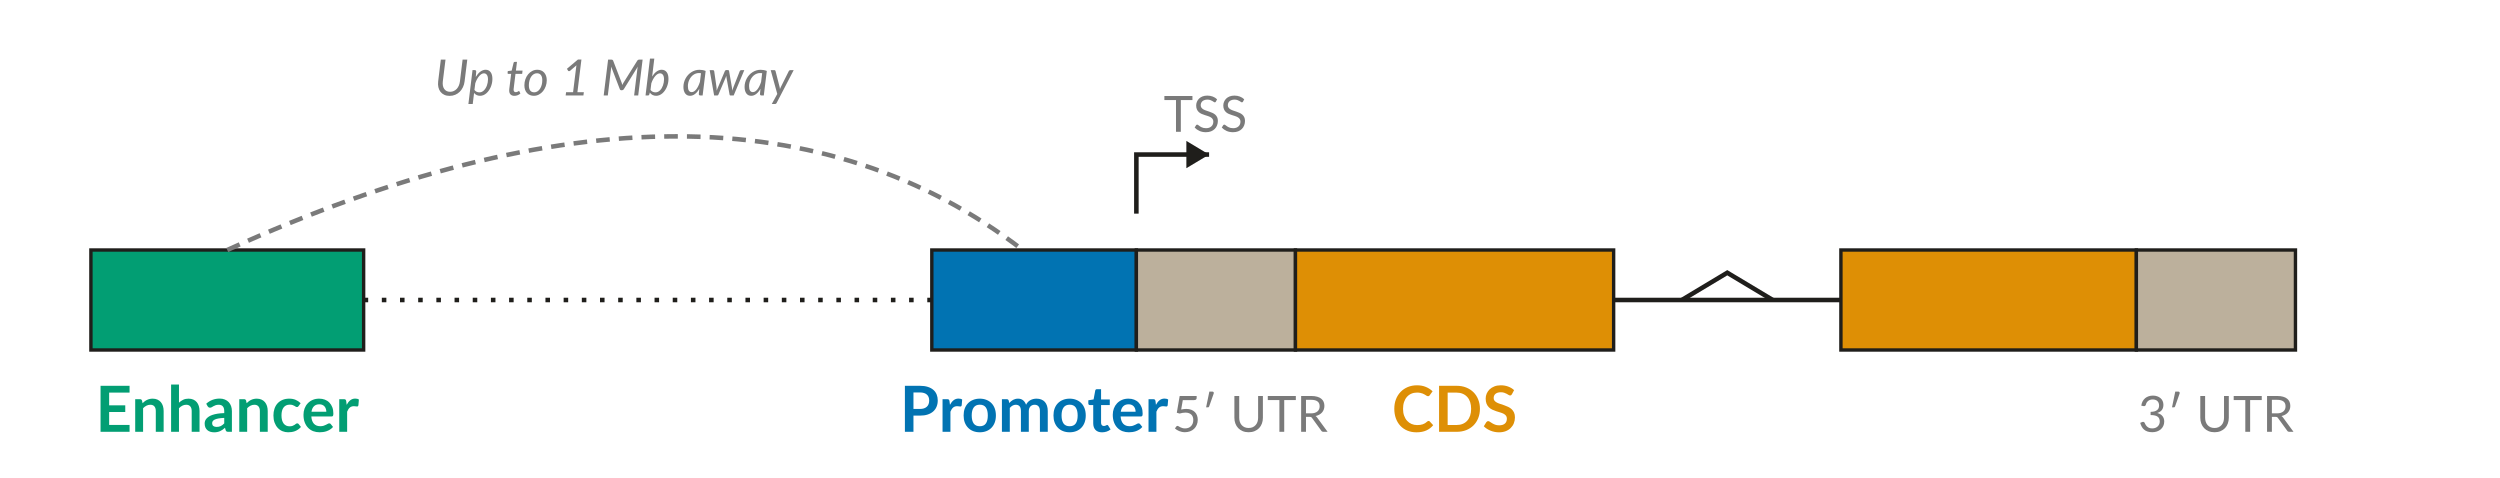
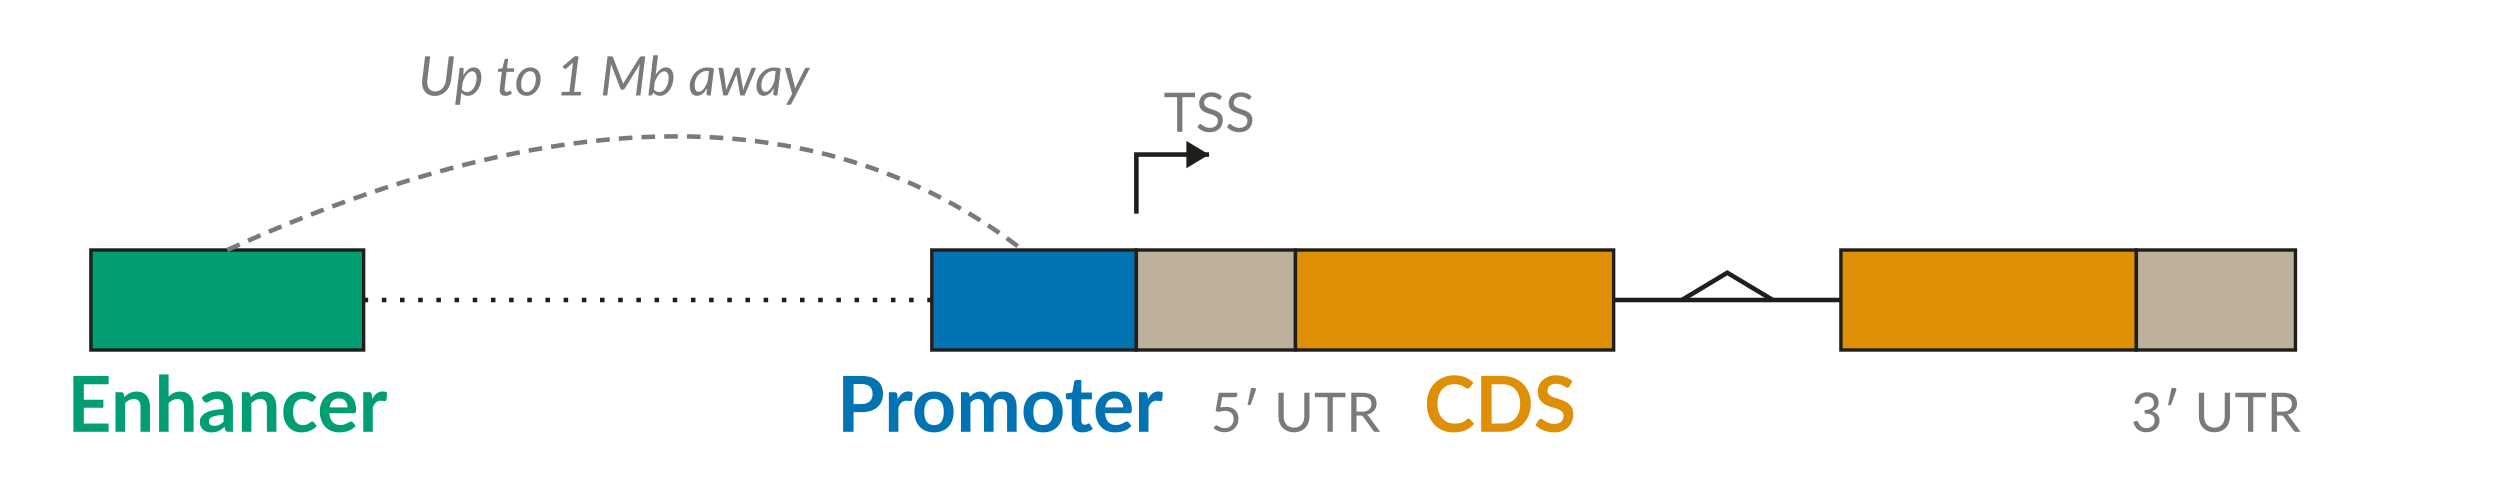
<svg xmlns="http://www.w3.org/2000/svg" viewBox="0 0 1100 210" preserveAspectRatio="xMidYMid meet">
  <defs>
    <style>
      .ink   { fill: #1f1e1b; }
      .muted { fill: #7a7a7a; }
-       .label-bold { font-family: 'Lato', sans-serif; font-size: 30px; font-weight: 700; }
-       .clade { font-family: 'Lato', sans-serif; font-size: 28px; }
+       .label-bold { font-family: 'Lato', sans-serif; font-size: 36px; font-weight: 700; }
+       .clade { font-family: 'Lato', sans-serif; font-size: 34px; }
      /* Smaller variant for non-focal regions (UTRs) so they don't crowd
-          the focal Promoter/CDS labels at the new size. */
-       .clade-small { font-family: 'Lato', sans-serif; font-size: 22px; }
-       .micro { font-family: 'Lato', sans-serif; font-size: 22px; }
+          the focal Promoter/CDS/Enhancer labels at the new size. */
+       .clade-small { font-family: 'Lato', sans-serif; font-size: 24px; }
+       .micro { font-family: 'Lato', sans-serif; font-size: 24px; }
    </style>
  </defs>
  <g transform="translate(40, 50)">
    <rect x="0" y="60" width="120" height="44" fill="#029e73" stroke="#1f1e1b" stroke-width="1.5" />
    <path d="M 60 60 Q 280 -40 410 60" stroke="#7a7a7a" stroke-width="2" stroke-dasharray="6 4" fill="none" />
    <text x="230" y="-8" text-anchor="middle" class="micro" fill="#7a7a7a" font-style="italic">Up to 1 Mb away</text>
    <line x1="120" y1="82" x2="370" y2="82" stroke="#1f1e1b" stroke-width="2" stroke-dasharray="2 6" />
    <rect x="370" y="60" width="90" height="44" fill="#0173b2" stroke="#1f1e1b" stroke-width="1.5" />
    <path d="M 460 44 L 460 18 L 492 18" stroke="#1f1e1b" stroke-width="2" fill="none" />
    <polygon points="492,18 482,12 482,24" fill="#1f1e1b" />
    <text x="472" y="8" text-anchor="start" class="micro muted">TSS</text>
    <rect x="460" y="60" width="70" height="44" fill="#bcb09c" stroke="#1f1e1b" stroke-width="1.5" />
    <rect x="530" y="60" width="140" height="44" fill="#de8f05" stroke="#1f1e1b" stroke-width="1.5" />
    <line x1="670" y1="82" x2="770" y2="82" stroke="#1f1e1b" stroke-width="2" />
    <polyline points="700,82 720,70 740,82" stroke="#1f1e1b" stroke-width="2" fill="none" />
    <rect x="770" y="60" width="130" height="44" fill="#de8f05" stroke="#1f1e1b" stroke-width="1.5" />
    <rect x="900" y="60" width="70" height="44" fill="#bcb09c" stroke="#1f1e1b" stroke-width="1.5" />
    <text x="60" y="140" text-anchor="middle" class="clade" fill="#029e73" font-weight="700">Enhancer</text>
-     <text x="415" y="140" text-anchor="middle" class="clade" fill="#0173b2" font-weight="700">Promoter</text>
-     <text x="510" y="140" text-anchor="middle" class="clade-small muted">5′ UTR</text>
-     <text x="600" y="140" text-anchor="middle" class="clade" fill="#de8f05" font-weight="700">CDS</text>
+     <text x="400" y="140" text-anchor="middle" class="clade" fill="#0173b2" font-weight="700">Promoter</text>
+     <text x="530" y="140" text-anchor="middle" class="clade-small muted">5′ UTR</text>
+     <text x="620" y="140" text-anchor="middle" class="clade" fill="#de8f05" font-weight="700">CDS</text>
    <text x="935" y="140" text-anchor="middle" class="clade-small muted">3′ UTR</text>
  </g>
</svg>
